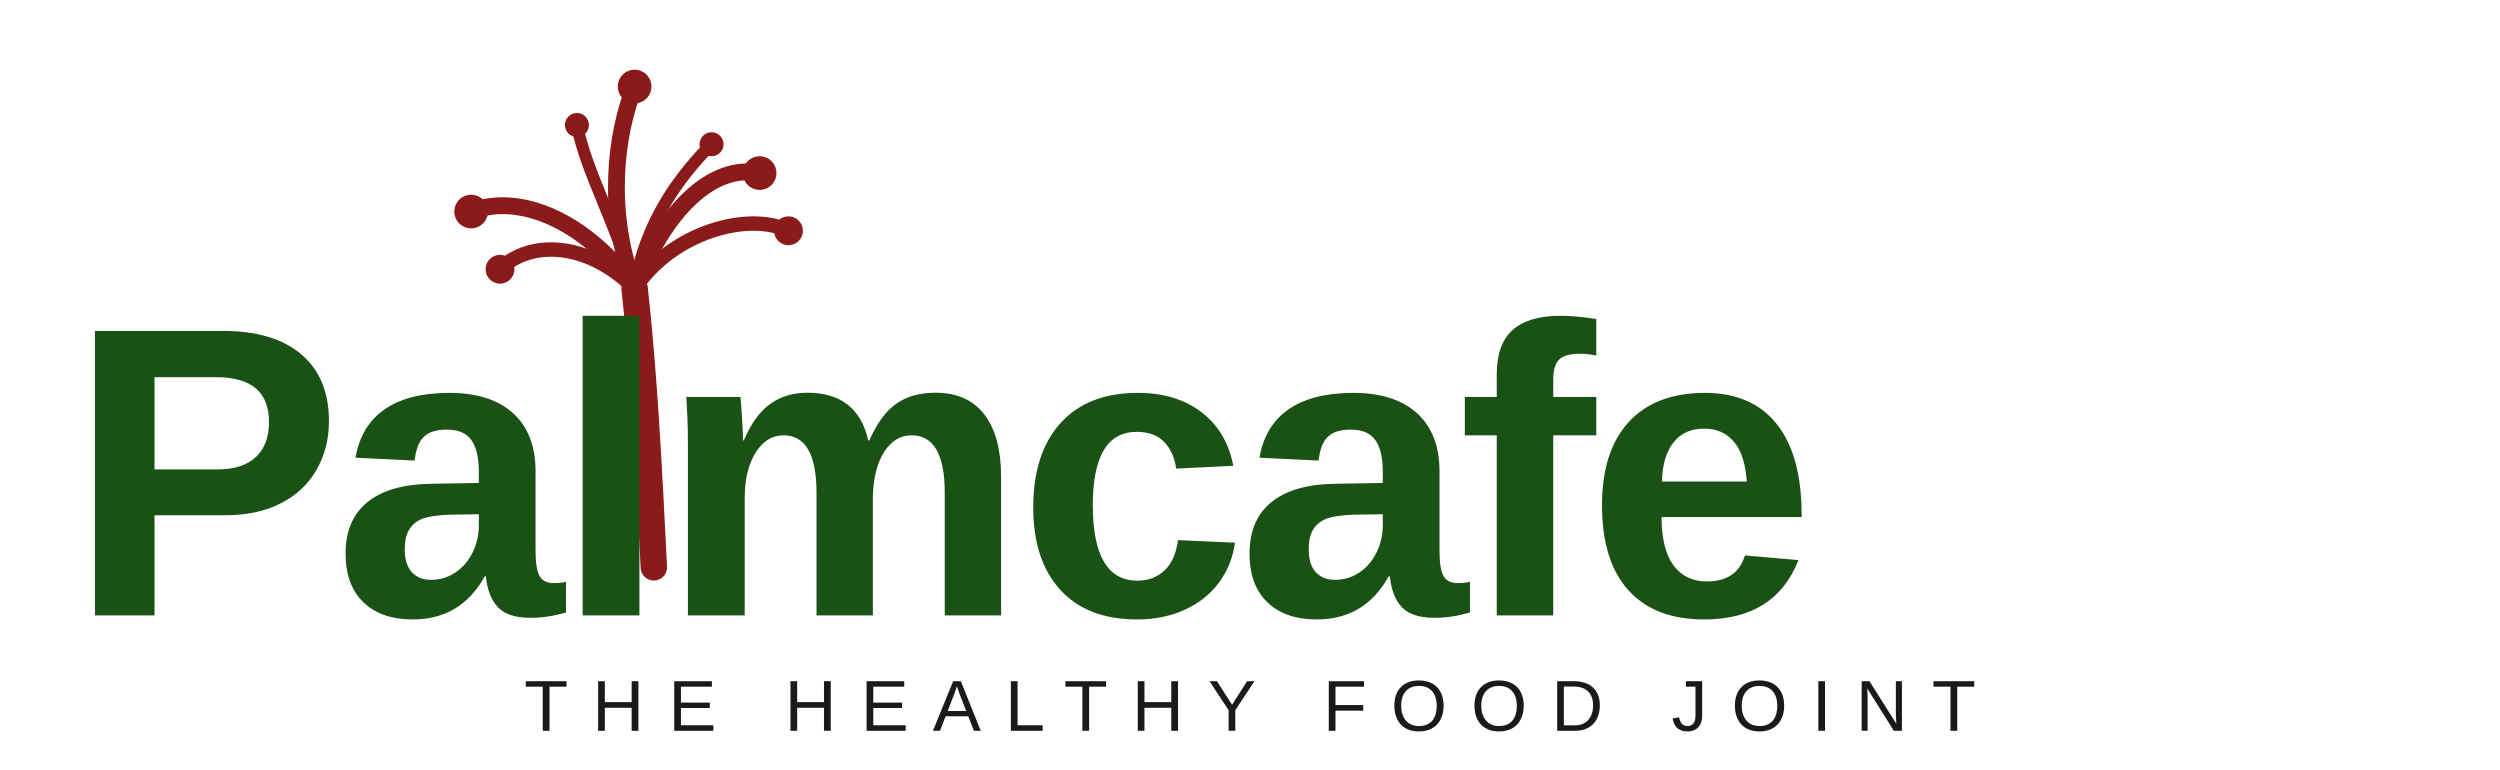
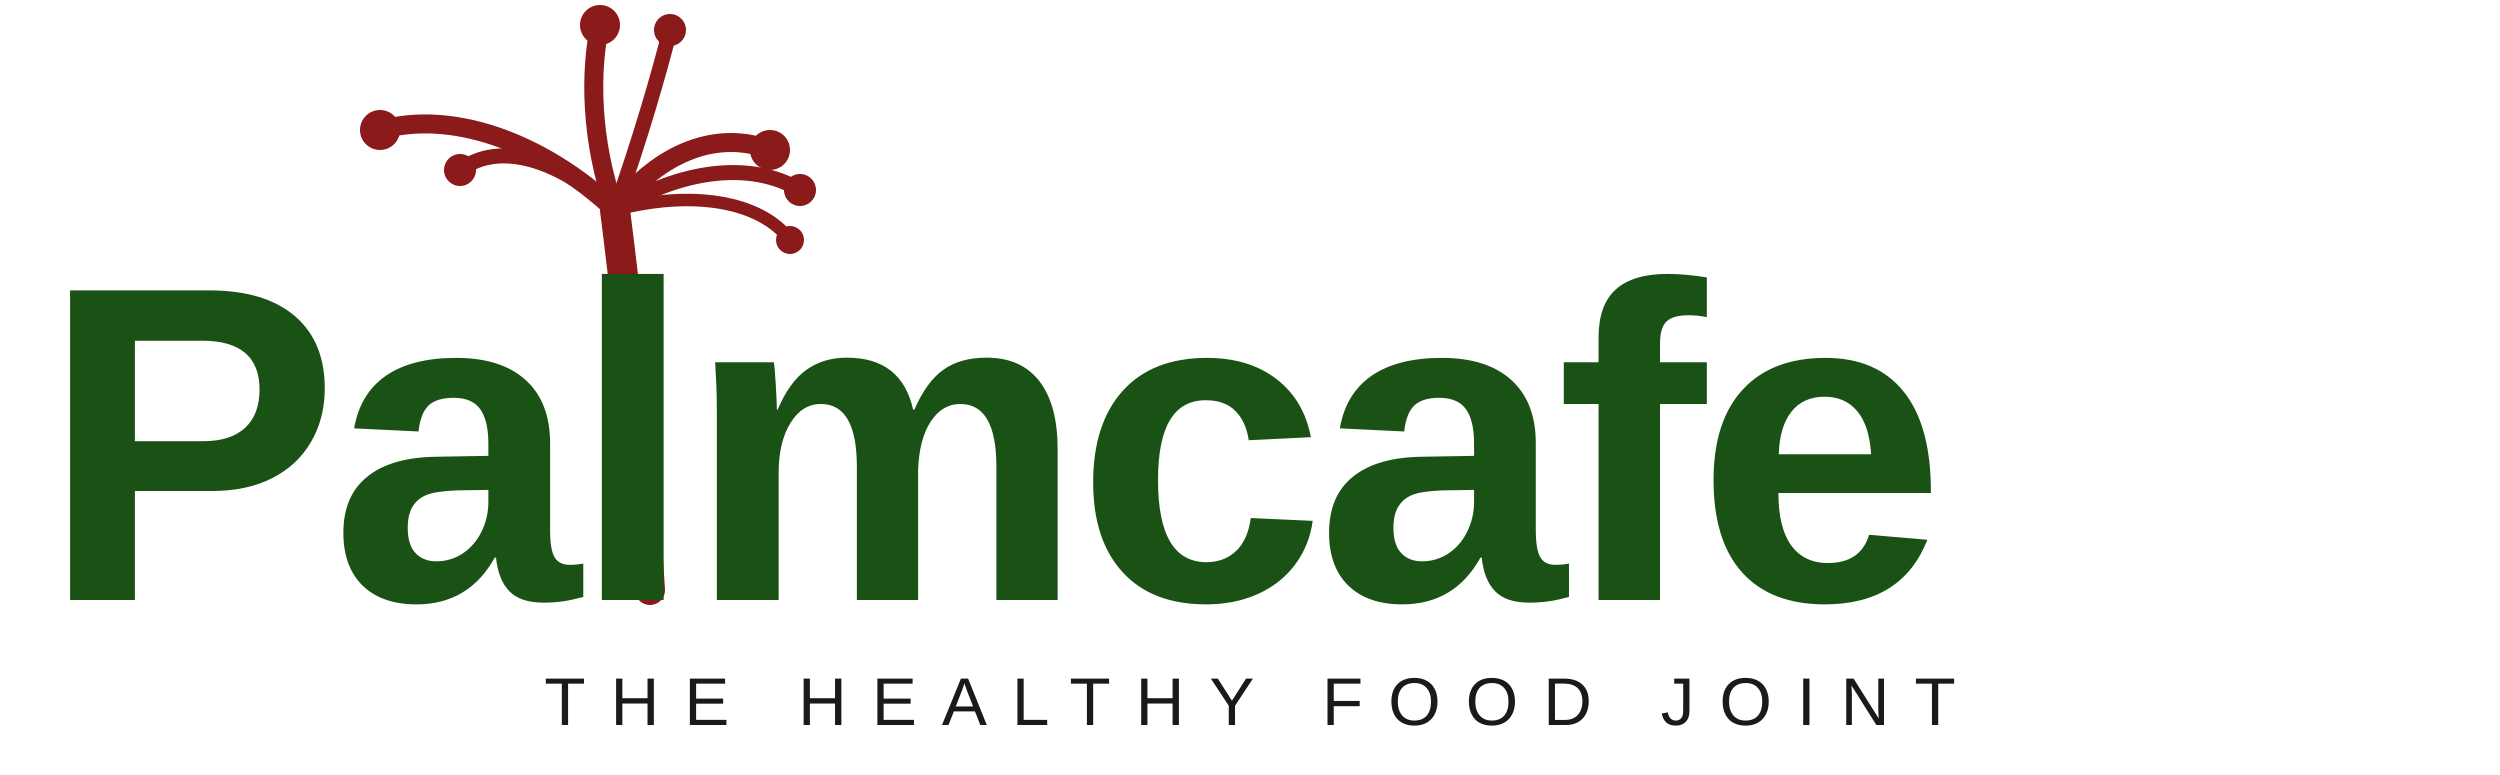
- <svg xmlns="http://www.w3.org/2000/svg" viewBox="0 0 520 160" width="520" height="160">
-   <g transform="translate(118, 8)">
-     <path d="M18 110 C17 90 16 70 14 52" stroke="#8b1a1a" stroke-width="5.5" stroke-linecap="round" fill="none" />
-     <path d="M14 52 C4 38 -10 32 -20 36" stroke="#8b1a1a" stroke-width="3.5" stroke-linecap="round" fill="none" />
-     <path d="M14 52 C8 36 10 20 14 10" stroke="#8b1a1a" stroke-width="3.5" stroke-linecap="round" fill="none" />
-     <path d="M14 52 C20 36 30 26 40 28" stroke="#8b1a1a" stroke-width="3.5" stroke-linecap="round" fill="none" />
-     <path d="M14 52 C22 40 38 36 46 40" stroke="#8b1a1a" stroke-width="3" stroke-linecap="round" fill="none" />
-     <path d="M14 52 C4 42 -8 42 -14 48" stroke="#8b1a1a" stroke-width="3" stroke-linecap="round" fill="none" />
-     <path d="M14 52 C16 38 24 28 30 22" stroke="#8b1a1a" stroke-width="2.5" stroke-linecap="round" fill="none" />
-     <path d="M14 52 C10 38 4 28 2 18" stroke="#8b1a1a" stroke-width="2.5" stroke-linecap="round" fill="none" />
-     <circle cx="-20" cy="36" r="3.5" fill="#8b1a1a" />
-     <circle cx="14" cy="10" r="3.5" fill="#8b1a1a" />
-     <circle cx="40" cy="28" r="3.5" fill="#8b1a1a" />
-     <circle cx="46" cy="40" r="3" fill="#8b1a1a" />
-     <circle cx="-14" cy="48" r="3" fill="#8b1a1a" />
-     <circle cx="30" cy="22" r="2.5" fill="#8b1a1a" />
-     <circle cx="2" cy="18" r="2.5" fill="#8b1a1a" />
-   </g>
-   <text x="14" y="128" font-family="'Trebuchet MS', 'Arial Rounded MT Bold', Arial, sans-serif" font-size="86" font-weight="900" fill="#1a5216" letter-spacing="-2">Palmcafe</text>
-   <text x="260" y="152" font-family="'Trebuchet MS', Arial, sans-serif" font-size="15" font-weight="500" fill="#1a1a1a" letter-spacing="5" text-anchor="middle">THE HEALTHY FOOD JOINT</text>
+ <svg xmlns="http://www.w3.org/2000/svg" viewBox="0 0 500 155">
+   <defs>
+     <style>
+       .pc-text {
+         font-family: 'Arial Rounded MT Bold', 'Nunito', 'Varela Round', Arial, sans-serif;
+         font-weight: 900;
+         font-size: 90px;
+         fill: #1a5216;
+         letter-spacing: -2px;
+       }
+       .pc-sub {
+         font-family: Arial, 'Helvetica Neue', sans-serif;
+         font-weight: 500;
+         font-size: 13.5px;
+         fill: #1a1a1a;
+         letter-spacing: 5px;
+       }
+     </style>
+   </defs>
+   <path d="M130 118 C129 102 128 86 126 68 C125 58 124 50 123 42" stroke="#8b1a1a" stroke-width="6" stroke-linecap="round" fill="none" />
+   <path d="M123 42 C108 28 90 22 76 26" stroke="#8b1a1a" stroke-width="3.8" stroke-linecap="round" fill="none" />
+   <path d="M123 42 C112 32 100 28 92 34" stroke="#8b1a1a" stroke-width="3" stroke-linecap="round" fill="none" />
+   <path d="M123 42 C118 28 118 14 120 5" stroke="#8b1a1a" stroke-width="3.8" stroke-linecap="round" fill="none" />
+   <path d="M123 42 C128 28 132 14 134 6" stroke="#8b1a1a" stroke-width="3" stroke-linecap="round" fill="none" />
+   <path d="M123 42 C132 30 144 26 154 30" stroke="#8b1a1a" stroke-width="3.8" stroke-linecap="round" fill="none" />
+   <path d="M123 42 C136 34 150 32 160 38" stroke="#8b1a1a" stroke-width="3" stroke-linecap="round" fill="none" />
+   <path d="M123 42 C138 38 152 40 158 48" stroke="#8b1a1a" stroke-width="2.5" stroke-linecap="round" fill="none" />
+   <circle cx="76" cy="26" r="4" fill="#8b1a1a" />
+   <circle cx="92" cy="34" r="3.2" fill="#8b1a1a" />
+   <circle cx="120" cy="5" r="4" fill="#8b1a1a" />
+   <circle cx="134" cy="6" r="3.2" fill="#8b1a1a" />
+   <circle cx="154" cy="30" r="4" fill="#8b1a1a" />
+   <circle cx="160" cy="38" r="3.2" fill="#8b1a1a" />
+   <circle cx="158" cy="48" r="2.8" fill="#8b1a1a" />
+   <text x="8" y="120" class="pc-text">Palmcafe</text>
+   <text x="250" y="145" class="pc-sub" text-anchor="middle">THE HEALTHY FOOD JOINT</text>
</svg>
